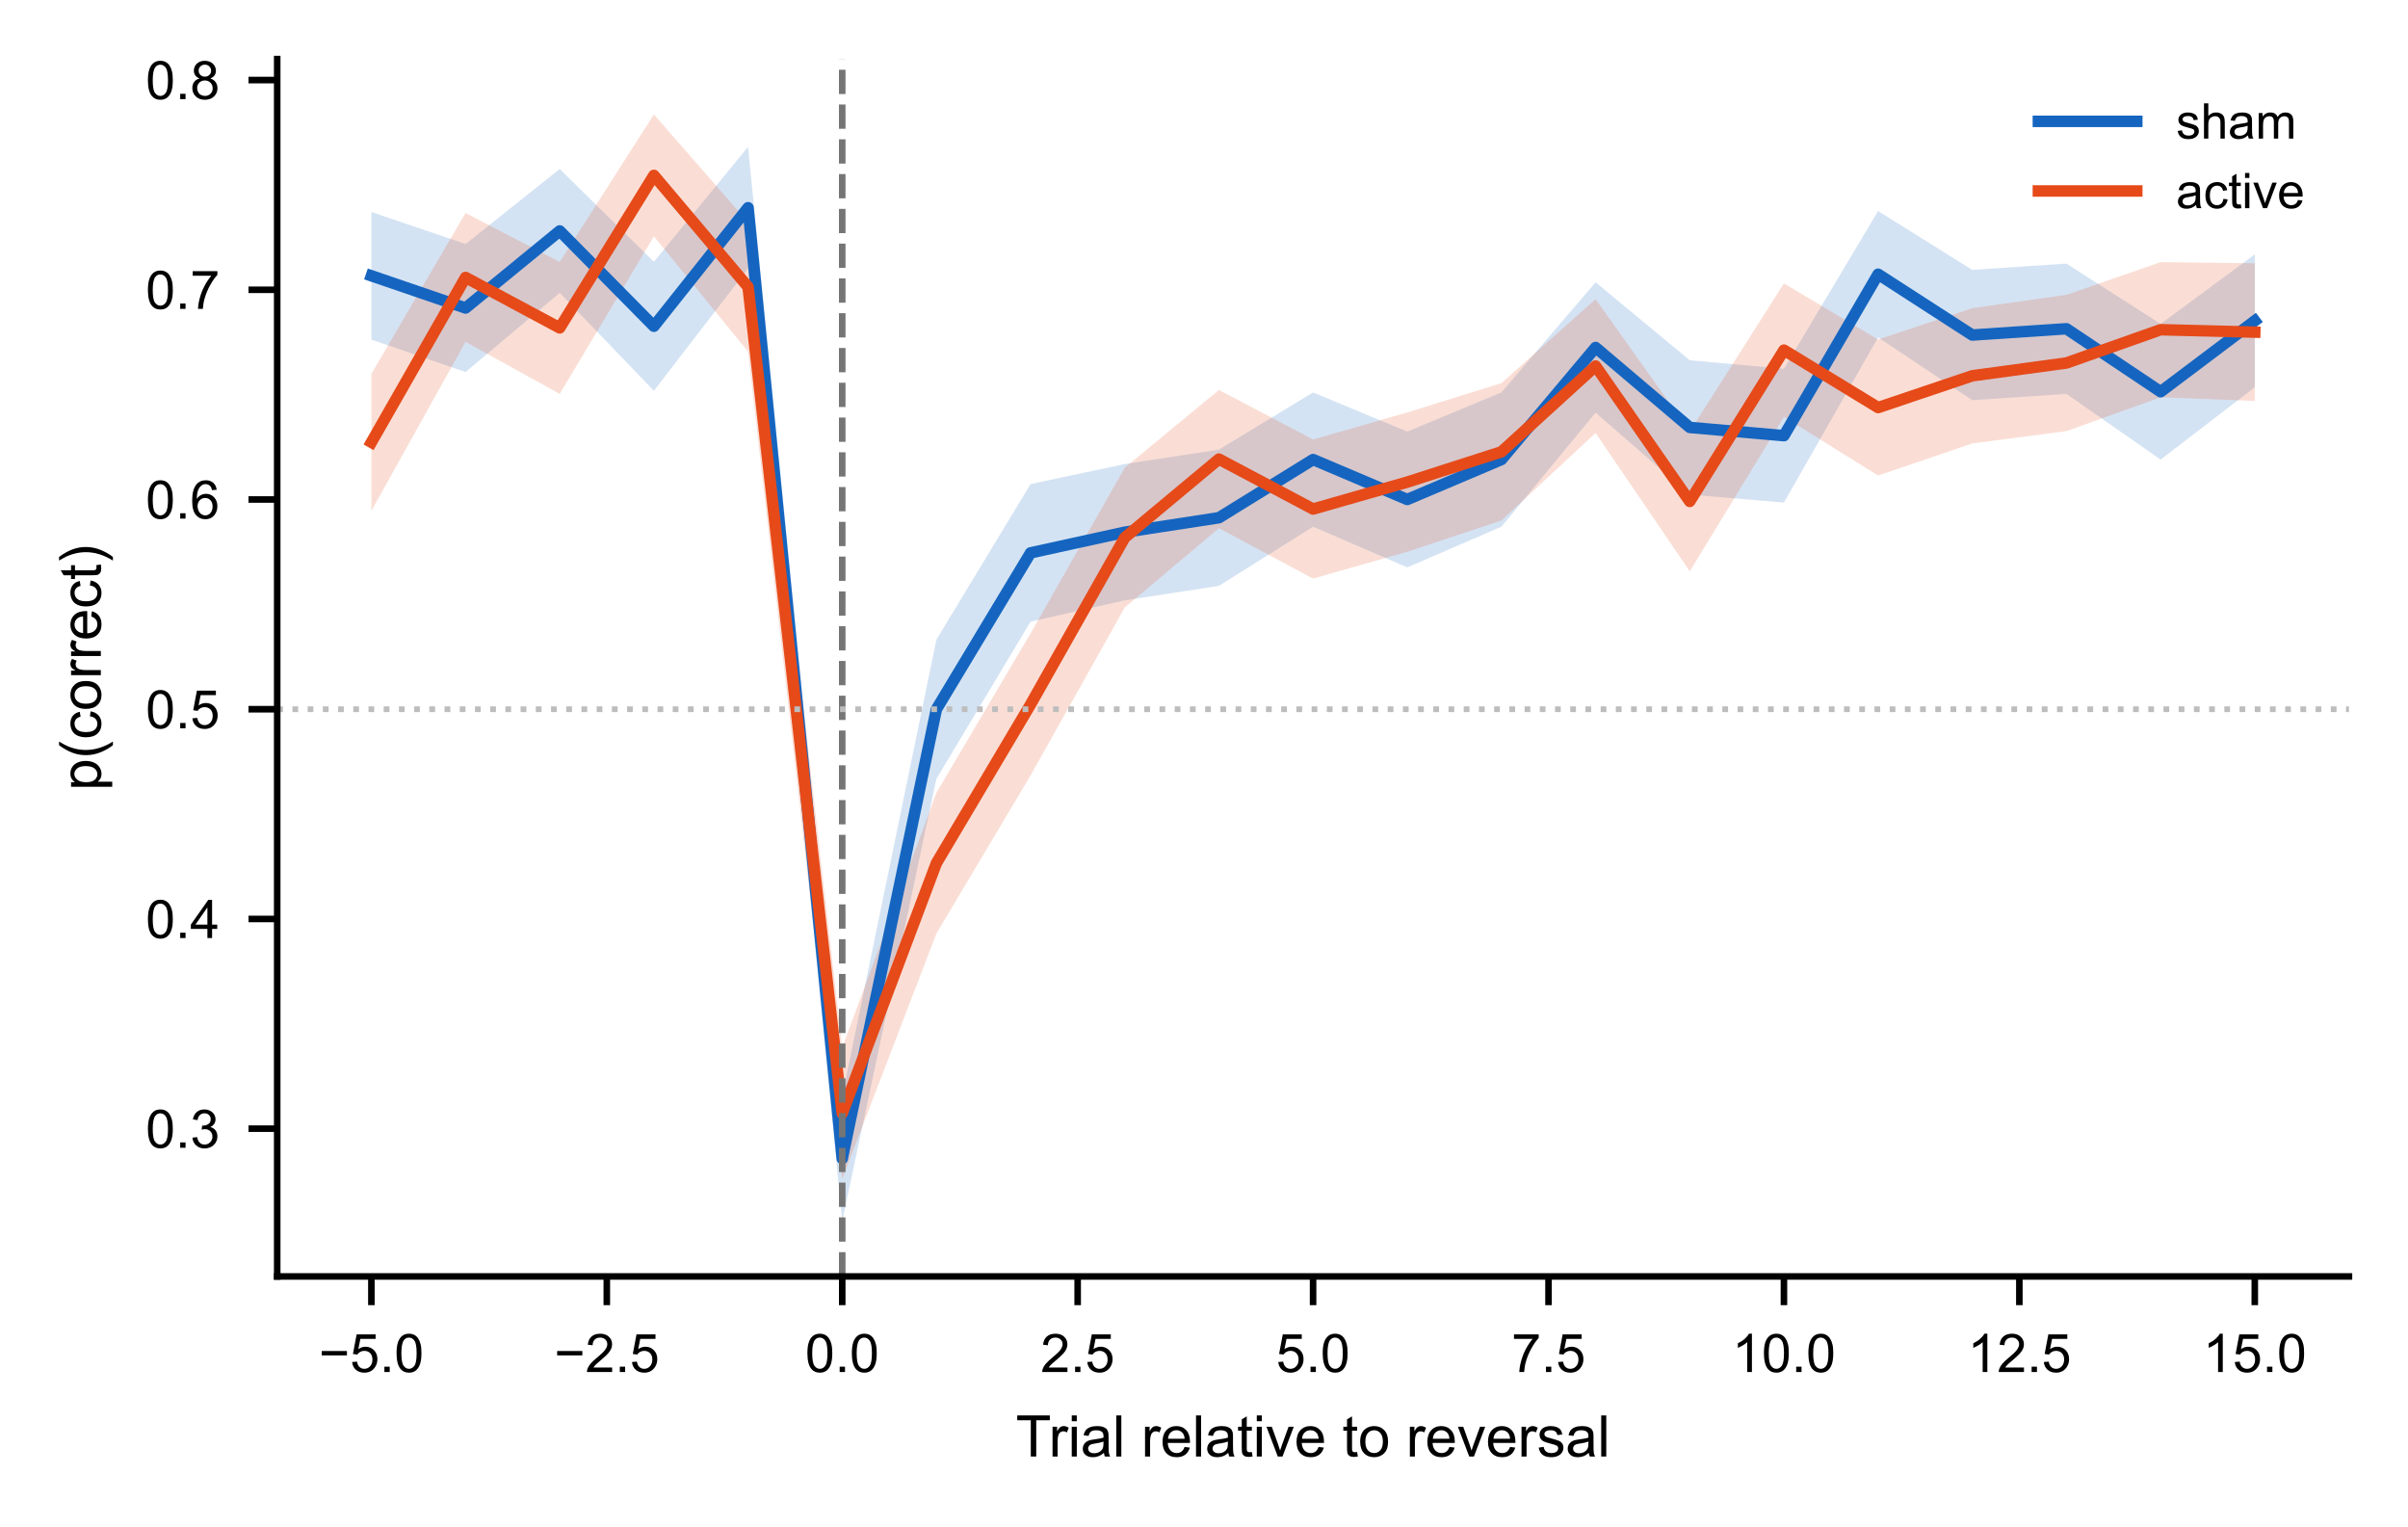
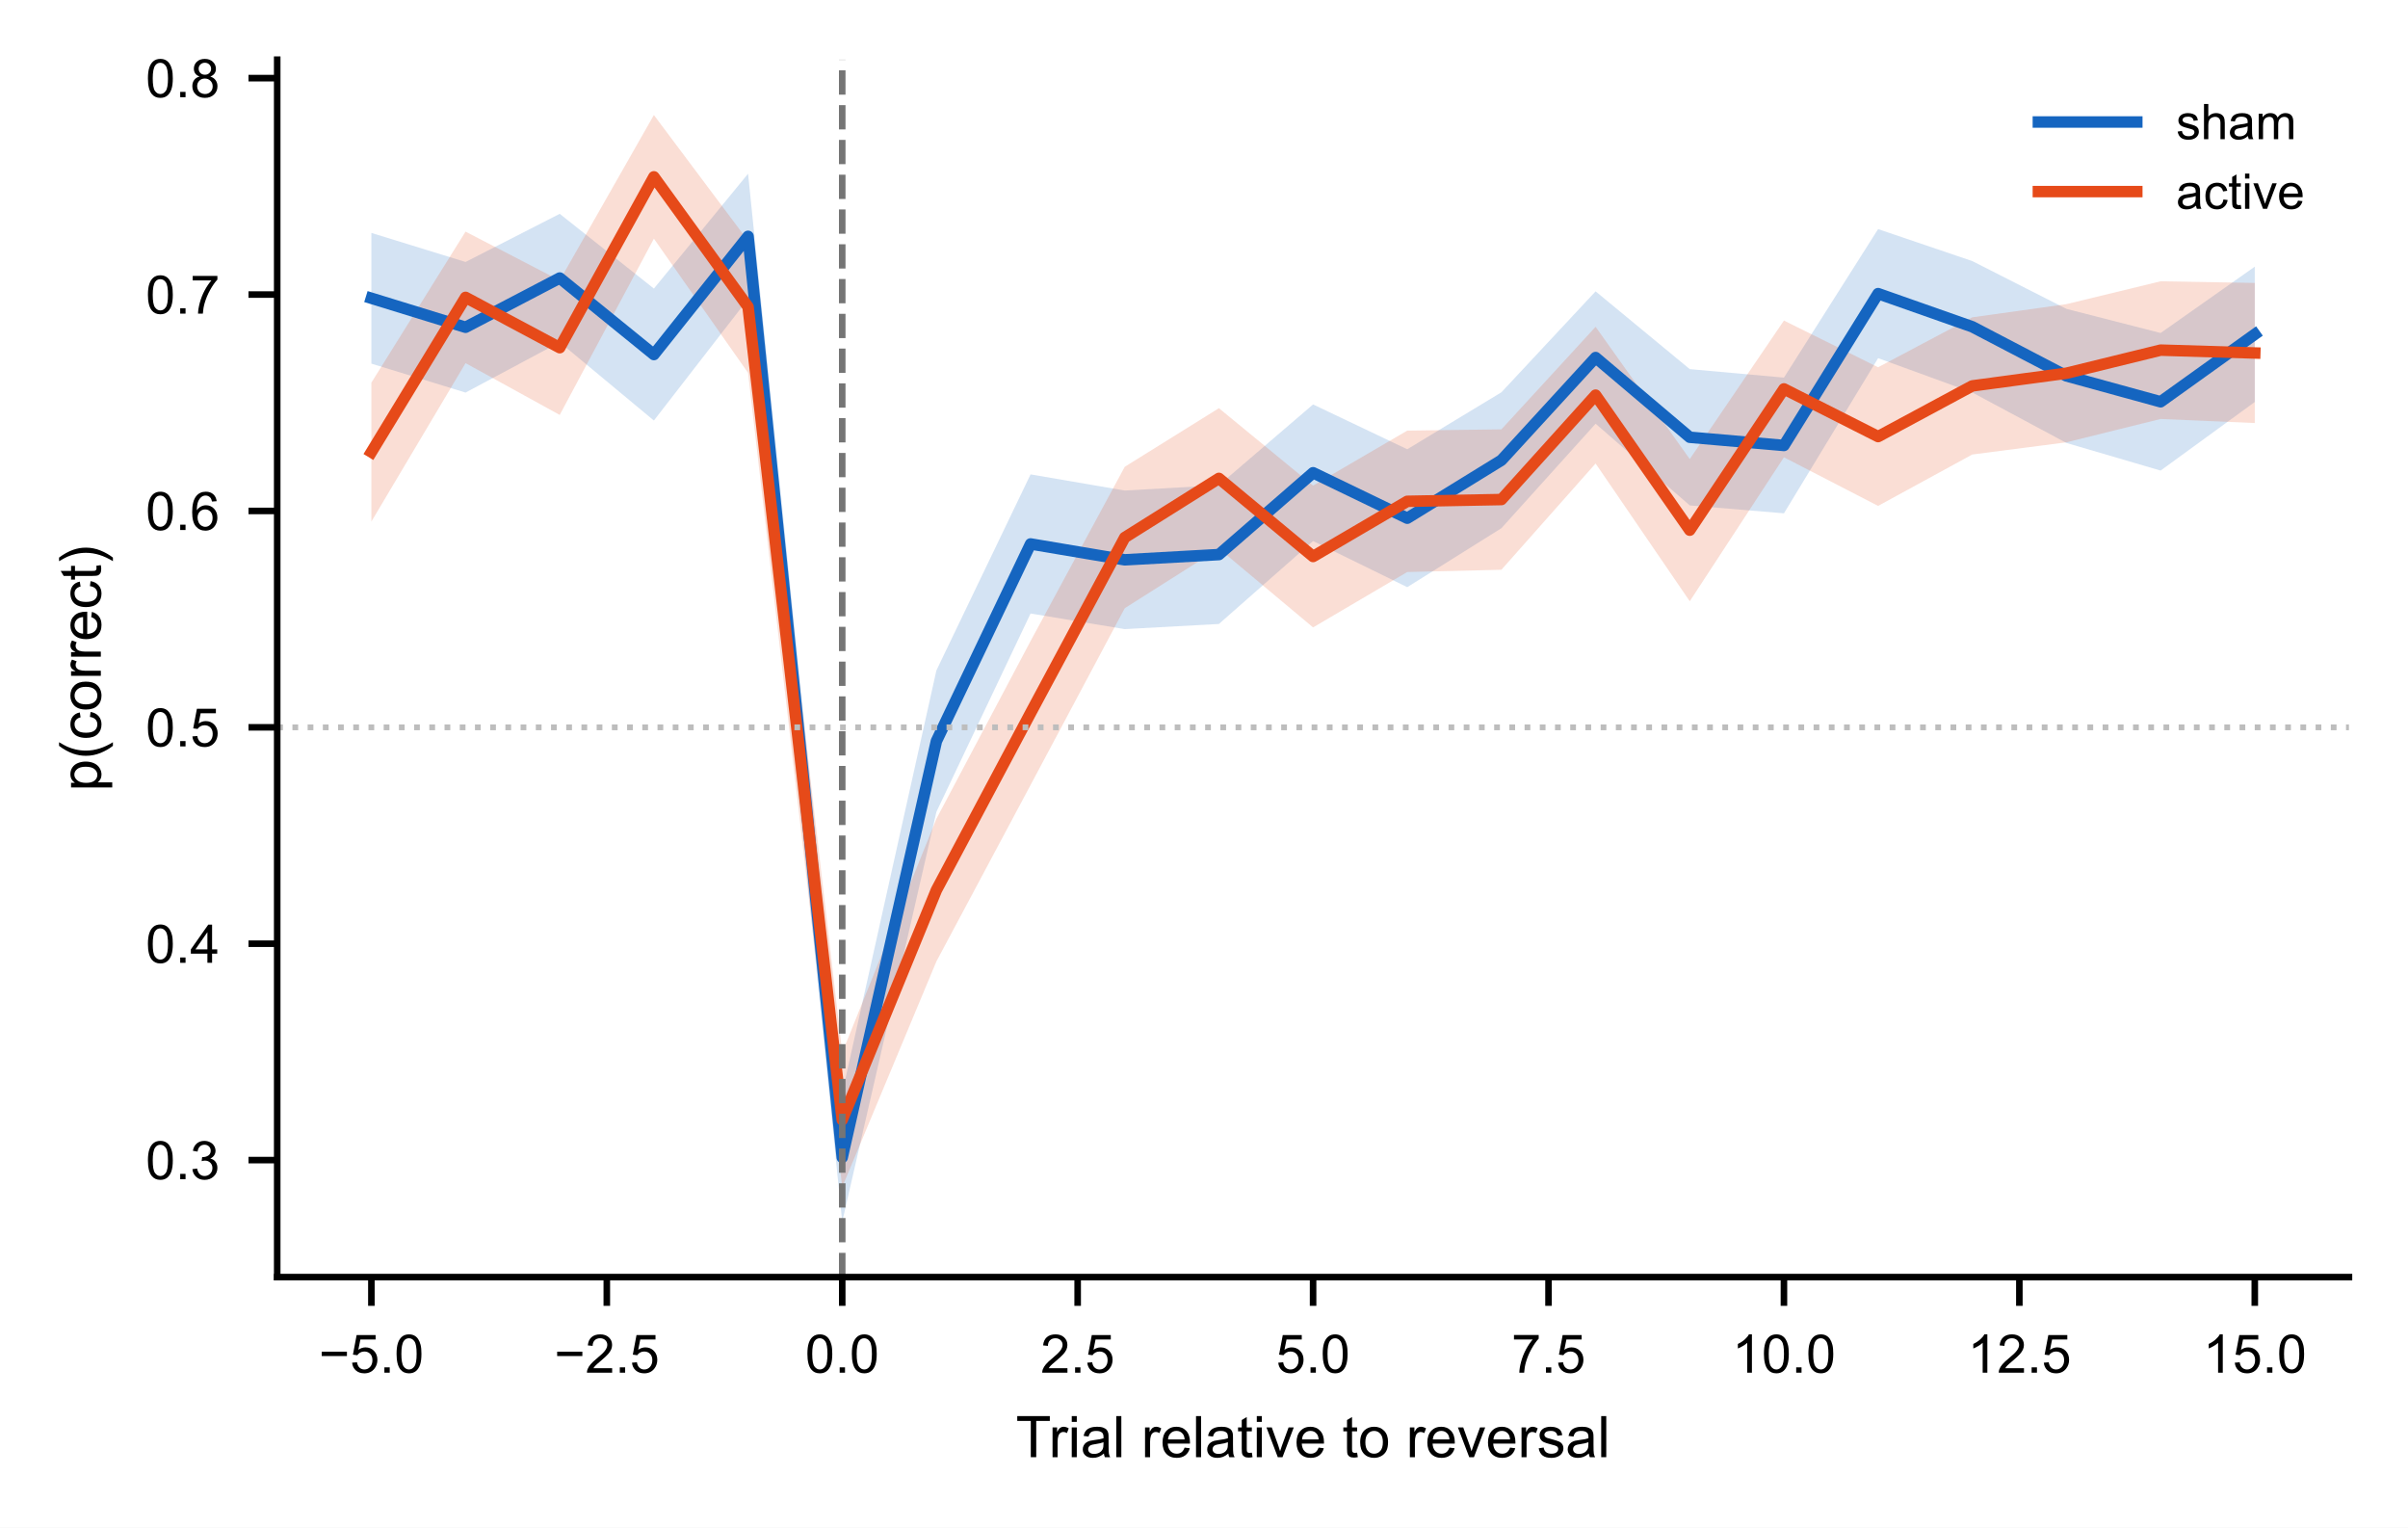
- <svg xmlns="http://www.w3.org/2000/svg" xmlns:xlink="http://www.w3.org/1999/xlink" width="293.642pt" height="186.168pt" viewBox="0 0 293.642 186.168" version="1.1">
+ <svg xmlns="http://www.w3.org/2000/svg" xmlns:xlink="http://www.w3.org/1999/xlink" width="293.642pt" height="186.245pt" viewBox="0 0 293.642 186.245" version="1.1">
  <defs>
    <style type="text/css">*{stroke-linejoin: round; stroke-linecap: butt}</style>
  </defs>
  <g id="figure_1">
    <g id="patch_1">
-       <path d="M 0 186.168  L 293.642 186.168  L 293.642 0  L 0 0  z " style="fill: #ffffff" />
+       <path d="M 0 186.245  L 293.642 186.245  L 293.642 0  L 0 0  z " style="fill: #ffffff" />
    </g>
    <g id="axes_1">
      <g id="patch_2">
-         <path d="M 33.804 155.622  L 286.442 155.622  L 286.442 7.2  L 33.804 7.2  z " style="fill: #ffffff" />
+         <path d="M 33.804 155.698  L 286.442 155.698  L 286.442 7.276  L 33.804 7.276  z " style="fill: #ffffff" />
      </g>
      <g id="PolyCollection_1">
        <defs>
-           <path id="md577333400" d="M 45.288 -160.322  L 45.288 -144.765  L 56.771 -140.81  L 68.255 -150.465  L 79.738 -138.528  L 91.222 -153.425  L 102.705 -37.293  L 114.189 -91.215  L 125.672 -110.375  L 137.156 -112.976  L 148.639 -114.74  L 160.123 -121.953  L 171.606 -116.992  L 183.09 -121.953  L 194.574 -135.858  L 206.057 -125.864  L 217.541 -124.896  L 229.024 -145.033  L 240.508 -137.375  L 251.991 -138.145  L 263.475 -130.135  L 274.958 -138.952  L 274.958 -155.15  L 274.958 -155.15  L 263.475 -146.678  L 251.991 -154.03  L 240.508 -153.264  L 229.024 -160.441  L 217.541 -141.208  L 206.057 -142.247  L 194.574 -151.752  L 183.09 -138.328  L 171.606 -133.547  L 160.123 -138.328  L 148.639 -131.353  L 137.156 -129.594  L 125.672 -127.156  L 114.189 -108.186  L 102.705 -52.526  L 91.222 -168.264  L 79.738 -154.257  L 68.255 -165.568  L 56.771 -156.421  L 45.288 -160.322  z " />
+           <path id="m883a5cbed1" d="M 45.288 -157.849  L 45.288 -141.914  L 56.771 -138.384  L 68.255 -144.52  L 79.738 -134.976  L 91.222 -149.795  L 102.705 -37.293  L 114.189 -87.265  L 125.672 -111.449  L 137.156 -109.546  L 148.639 -110.175  L 160.123 -120.282  L 171.606 -114.66  L 183.09 -121.85  L 194.574 -134.586  L 206.057 -124.628  L 217.541 -123.662  L 229.024 -142.581  L 240.508 -138.396  L 251.991 -132.241  L 263.475 -128.875  L 274.958 -137.237  L 274.958 -153.734  L 274.958 -153.734  L 263.475 -145.648  L 251.991 -148.588  L 240.508 -154.417  L 229.024 -158.314  L 217.541 -140.208  L 206.057 -141.243  L 194.574 -150.725  L 183.09 -138.421  L 171.606 -131.474  L 160.123 -136.938  L 148.639 -127.092  L 137.156 -126.441  L 125.672 -128.41  L 114.189 -104.51  L 102.705 -52.985  L 91.222 -165.066  L 79.738 -151.064  L 68.255 -160.176  L 56.771 -154.307  L 45.288 -157.849  z " />
        </defs>
-         <g clip-path="url(#pee6149e4ed)">
-           <use xlink:href="#md577333400" x="0" y="186.168" style="fill: #1565c0; fill-opacity: 0.18" />
+         <g clip-path="url(#pd3c1042cc6)">
+           <use xlink:href="#m883a5cbed1" x="0" y="186.245" style="fill: #1565c0; fill-opacity: 0.18" />
        </g>
      </g>
      <g id="PolyCollection_2">
        <defs>
-           <path id="md6d36f0830" d="M 45.288 -140.598  L 45.288 -123.889  L 56.771 -144.488  L 68.255 -138.143  L 79.738 -157.35  L 91.222 -143.297  L 102.705 -42.43  L 114.189 -72.349  L 125.672 -91.626  L 137.156 -112.098  L 148.639 -121.768  L 160.123 -115.627  L 171.606 -118.898  L 183.09 -122.706  L 194.574 -133.378  L 206.057 -116.508  L 217.541 -135.348  L 229.024 -128.185  L 240.508 -132.105  L 251.991 -133.606  L 263.475 -137.725  L 274.958 -137.281  L 274.958 -154.068  L 274.958 -154.068  L 263.475 -154.213  L 251.991 -150.222  L 240.508 -148.6  L 229.024 -144.771  L 217.541 -151.619  L 206.057 -133.561  L 194.574 -149.705  L 183.09 -139.456  L 171.606 -135.883  L 160.123 -132.588  L 148.639 -138.624  L 137.156 -129.143  L 125.672 -108.943  L 114.189 -89.519  L 102.705 -58.447  L 91.222 -159.076  L 79.738 -172.222  L 68.255 -154.238  L 56.771 -160.198  L 45.288 -140.598  z " />
+           <path id="m012023e06d" d="M 45.288 -139.595  L 45.288 -122.661  L 56.771 -141.974  L 68.255 -135.658  L 79.738 -157.147  L 91.222 -140.789  L 102.705 -41.516  L 114.189 -69.033  L 125.672 -90.541  L 137.156 -112.095  L 148.639 -119.365  L 160.123 -109.754  L 171.606 -116.507  L 183.09 -116.784  L 194.574 -129.738  L 206.057 -112.943  L 217.541 -130.496  L 229.024 -124.567  L 240.508 -130.834  L 251.991 -132.32  L 263.475 -135.166  L 274.958 -134.669  L 274.958 -151.75  L 274.958 -151.75  L 263.475 -151.952  L 251.991 -149.165  L 240.508 -147.56  L 229.024 -141.471  L 217.541 -147.165  L 206.057 -130.275  L 194.574 -146.403  L 183.09 -133.902  L 171.606 -133.746  L 160.123 -127.045  L 148.639 -136.481  L 137.156 -129.334  L 125.672 -108.089  L 114.189 -86.421  L 102.705 -57.905  L 91.222 -156.888  L 79.738 -172.222  L 68.255 -152.055  L 56.771 -158.007  L 45.288 -139.595  z " />
        </defs>
-         <g clip-path="url(#pee6149e4ed)">
-           <use xlink:href="#md6d36f0830" x="0" y="186.168" style="fill: #e64a19; fill-opacity: 0.18" />
+         <g clip-path="url(#pd3c1042cc6)">
+           <use xlink:href="#m012023e06d" x="0" y="186.245" style="fill: #e64a19; fill-opacity: 0.18" />
        </g>
      </g>
      <g id="matplotlib.axis_1">
        <g id="xtick_1">
          <g id="line2d_1">
            <defs>
-               <path id="m04b49608fe" d="M 0 0  L 0 3.5  " style="stroke: #000000; stroke-width: 0.8" />
-             </defs>
-             <g>
-               <use xlink:href="#m04b49608fe" x="45.288" y="155.622" style="stroke: #000000; stroke-width: 0.8" />
+               <path id="m4aea609e3b" d="M 0 0  L 0 3.5  " style="stroke: #000000; stroke-width: 0.8" />
+             </defs>
+             <g>
+               <use xlink:href="#m4aea609e3b" x="45.288" y="155.698" style="stroke: #000000; stroke-width: 0.8" />
            </g>
          </g>
          <g id="text_1">
-             <g transform="translate(38.8719 167.2746) scale(0.065 -0.065)">
+             <g transform="translate(38.8719 167.351) scale(0.065 -0.065)">
              <defs>
                <path id="ArialMT-2212" d="M 3381 1997  L 356 1997  L 356 2522  L 3381 2522  L 3381 1997  z " transform="scale(0.015625)" />
                <path id="ArialMT-35" d="M 266 1200  L 856 1250  Q 922 819 1161 601  Q 1400 384 1738 384  Q 2144 384 2425 690  Q 2706 997 2706 1503  Q 2706 1984 2436 2262  Q 2166 2541 1728 2541  Q 1456 2541 1237 2417  Q 1019 2294 894 2097  L 366 2166  L 809 4519  L 3088 4519  L 3088 3981  L 1259 3981  L 1013 2750  Q 1425 3038 1878 3038  Q 2478 3038 2890 2622  Q 3303 2206 3303 1553  Q 3303 931 2941 478  Q 2500 -78 1738 -78  Q 1113 -78 717 272  Q 322 622 266 1200  z " transform="scale(0.015625)" />
                <path id="ArialMT-2e" d="M 581 0  L 581 641  L 1222 641  L 1222 0  L 581 0  z " transform="scale(0.015625)" />
                <path id="ArialMT-30" d="M 266 2259  Q 266 3072 433 3567  Q 600 4063 929 4331  Q 1259 4600 1759 4600  Q 2128 4600 2406 4451  Q 2684 4303 2865 4023  Q 3047 3744 3150 3342  Q 3253 2941 3253 2259  Q 3253 1453 3087 958  Q 2922 463 2592 192  Q 2263 -78 1759 -78  Q 1097 -78 719 397  Q 266 969 266 2259  z M 844 2259  Q 844 1131 1108 757  Q 1372 384 1759 384  Q 2147 384 2411 759  Q 2675 1134 2675 2259  Q 2675 3391 2411 3762  Q 2147 4134 1753 4134  Q 1366 4134 1134 3806  Q 844 3388 844 2259  z " transform="scale(0.015625)" />
              </defs>
              <use xlink:href="#ArialMT-2212" />
              <use xlink:href="#ArialMT-35" x="58.398" />
              <use xlink:href="#ArialMT-2e" x="114.014" />
              <use xlink:href="#ArialMT-30" x="141.797" />
            </g>
          </g>
        </g>
        <g id="xtick_2">
          <g id="line2d_2">
            <g>
-               <use xlink:href="#m04b49608fe" x="73.996" y="155.622" style="stroke: #000000; stroke-width: 0.8" />
+               <use xlink:href="#m4aea609e3b" x="73.996" y="155.698" style="stroke: #000000; stroke-width: 0.8" />
            </g>
          </g>
          <g id="text_2">
-             <g transform="translate(67.58074 167.2746) scale(0.065 -0.065)">
+             <g transform="translate(67.58074 167.351) scale(0.065 -0.065)">
              <defs>
                <path id="ArialMT-32" d="M 3222 541  L 3222 0  L 194 0  Q 188 203 259 391  Q 375 700 629 1000  Q 884 1300 1366 1694  Q 2113 2306 2375 2664  Q 2638 3022 2638 3341  Q 2638 3675 2398 3904  Q 2159 4134 1775 4134  Q 1369 4134 1125 3890  Q 881 3647 878 3216  L 300 3275  Q 359 3922 746 4261  Q 1134 4600 1788 4600  Q 2447 4600 2831 4234  Q 3216 3869 3216 3328  Q 3216 3053 3103 2787  Q 2991 2522 2730 2228  Q 2469 1934 1863 1422  Q 1356 997 1212 845  Q 1069 694 975 541  L 3222 541  z " transform="scale(0.015625)" />
              </defs>
              <use xlink:href="#ArialMT-2212" />
              <use xlink:href="#ArialMT-32" x="58.398" />
              <use xlink:href="#ArialMT-2e" x="114.014" />
              <use xlink:href="#ArialMT-35" x="141.797" />
            </g>
          </g>
        </g>
        <g id="xtick_3">
          <g id="line2d_3">
            <g>
-               <use xlink:href="#m04b49608fe" x="102.705" y="155.622" style="stroke: #000000; stroke-width: 0.8" />
+               <use xlink:href="#m4aea609e3b" x="102.705" y="155.698" style="stroke: #000000; stroke-width: 0.8" />
            </g>
          </g>
          <g id="text_3">
-             <g transform="translate(98.18778 167.2746) scale(0.065 -0.065)">
+             <g transform="translate(98.18778 167.351) scale(0.065 -0.065)">
              <use xlink:href="#ArialMT-30" />
              <use xlink:href="#ArialMT-2e" x="55.615" />
              <use xlink:href="#ArialMT-30" x="83.398" />
            </g>
          </g>
        </g>
        <g id="xtick_4">
          <g id="line2d_4">
            <g>
-               <use xlink:href="#m04b49608fe" x="131.414" y="155.622" style="stroke: #000000; stroke-width: 0.8" />
+               <use xlink:href="#m4aea609e3b" x="131.414" y="155.698" style="stroke: #000000; stroke-width: 0.8" />
            </g>
          </g>
          <g id="text_4">
-             <g transform="translate(126.8966 167.2746) scale(0.065 -0.065)">
+             <g transform="translate(126.8966 167.351) scale(0.065 -0.065)">
              <use xlink:href="#ArialMT-32" />
              <use xlink:href="#ArialMT-2e" x="55.615" />
              <use xlink:href="#ArialMT-35" x="83.398" />
            </g>
          </g>
        </g>
        <g id="xtick_5">
          <g id="line2d_5">
            <g>
-               <use xlink:href="#m04b49608fe" x="160.123" y="155.622" style="stroke: #000000; stroke-width: 0.8" />
+               <use xlink:href="#m4aea609e3b" x="160.123" y="155.698" style="stroke: #000000; stroke-width: 0.8" />
            </g>
          </g>
          <g id="text_5">
-             <g transform="translate(155.6055 167.2746) scale(0.065 -0.065)">
+             <g transform="translate(155.6055 167.351) scale(0.065 -0.065)">
              <use xlink:href="#ArialMT-35" />
              <use xlink:href="#ArialMT-2e" x="55.615" />
              <use xlink:href="#ArialMT-30" x="83.398" />
            </g>
          </g>
        </g>
        <g id="xtick_6">
          <g id="line2d_6">
            <g>
-               <use xlink:href="#m04b49608fe" x="188.832" y="155.622" style="stroke: #000000; stroke-width: 0.8" />
+               <use xlink:href="#m4aea609e3b" x="188.832" y="155.698" style="stroke: #000000; stroke-width: 0.8" />
            </g>
          </g>
          <g id="text_6">
-             <g transform="translate(184.3143 167.2746) scale(0.065 -0.065)">
+             <g transform="translate(184.3143 167.351) scale(0.065 -0.065)">
              <defs>
                <path id="ArialMT-37" d="M 303 3981  L 303 4522  L 3269 4522  L 3269 4084  Q 2831 3619 2401 2847  Q 1972 2075 1738 1259  Q 1569 684 1522 0  L 944 0  Q 953 541 1156 1306  Q 1359 2072 1739 2783  Q 2119 3494 2547 3981  L 303 3981  z " transform="scale(0.015625)" />
              </defs>
              <use xlink:href="#ArialMT-37" />
              <use xlink:href="#ArialMT-2e" x="55.615" />
              <use xlink:href="#ArialMT-35" x="83.398" />
            </g>
          </g>
        </g>
        <g id="xtick_7">
          <g id="line2d_7">
            <g>
-               <use xlink:href="#m04b49608fe" x="217.541" y="155.622" style="stroke: #000000; stroke-width: 0.8" />
+               <use xlink:href="#m4aea609e3b" x="217.541" y="155.698" style="stroke: #000000; stroke-width: 0.8" />
            </g>
          </g>
          <g id="text_7">
-             <g transform="translate(211.2158 167.2746) scale(0.065 -0.065)">
+             <g transform="translate(211.2158 167.351) scale(0.065 -0.065)">
              <defs>
                <path id="ArialMT-31" d="M 2384 0  L 1822 0  L 1822 3584  Q 1619 3391 1289 3197  Q 959 3003 697 2906  L 697 3450  Q 1169 3672 1522 3987  Q 1875 4303 2022 4600  L 2384 4600  L 2384 0  z " transform="scale(0.015625)" />
              </defs>
              <use xlink:href="#ArialMT-31" />
              <use xlink:href="#ArialMT-30" x="55.615" />
              <use xlink:href="#ArialMT-2e" x="111.23" />
              <use xlink:href="#ArialMT-30" x="139.014" />
            </g>
          </g>
        </g>
        <g id="xtick_8">
          <g id="line2d_8">
            <g>
-               <use xlink:href="#m04b49608fe" x="246.249" y="155.622" style="stroke: #000000; stroke-width: 0.8" />
+               <use xlink:href="#m4aea609e3b" x="246.249" y="155.698" style="stroke: #000000; stroke-width: 0.8" />
            </g>
          </g>
          <g id="text_8">
-             <g transform="translate(239.9247 167.2746) scale(0.065 -0.065)">
+             <g transform="translate(239.9247 167.351) scale(0.065 -0.065)">
              <use xlink:href="#ArialMT-31" />
              <use xlink:href="#ArialMT-32" x="55.615" />
              <use xlink:href="#ArialMT-2e" x="111.23" />
              <use xlink:href="#ArialMT-35" x="139.014" />
            </g>
          </g>
        </g>
        <g id="xtick_9">
          <g id="line2d_9">
            <g>
-               <use xlink:href="#m04b49608fe" x="274.958" y="155.622" style="stroke: #000000; stroke-width: 0.8" />
+               <use xlink:href="#m4aea609e3b" x="274.958" y="155.698" style="stroke: #000000; stroke-width: 0.8" />
            </g>
          </g>
          <g id="text_9">
-             <g transform="translate(268.6335 167.2746) scale(0.065 -0.065)">
+             <g transform="translate(268.6335 167.351) scale(0.065 -0.065)">
              <use xlink:href="#ArialMT-31" />
              <use xlink:href="#ArialMT-35" x="55.615" />
              <use xlink:href="#ArialMT-2e" x="111.23" />
              <use xlink:href="#ArialMT-30" x="139.014" />
            </g>
          </g>
        </g>
        <g id="text_10">
-           <g transform="translate(123.8843 177.577) scale(0.07 -0.07)">
+           <g transform="translate(123.8843 177.6534) scale(0.07 -0.07)">
            <defs>
              <path id="ArialMT-54" d="M 1659 0  L 1659 4041  L 150 4041  L 150 4581  L 3781 4581  L 3781 4041  L 2266 4041  L 2266 0  L 1659 0  z " transform="scale(0.015625)" />
              <path id="ArialMT-72" d="M 416 0  L 416 3319  L 922 3319  L 922 2816  Q 1116 3169 1280 3281  Q 1444 3394 1641 3394  Q 1925 3394 2219 3213  L 2025 2691  Q 1819 2813 1613 2813  Q 1428 2813 1281 2702  Q 1134 2591 1072 2394  Q 978 2094 978 1738  L 978 0  L 416 0  z " transform="scale(0.015625)" />
              <path id="ArialMT-69" d="M 425 3934  L 425 4581  L 988 4581  L 988 3934  L 425 3934  z M 425 0  L 425 3319  L 988 3319  L 988 0  L 425 0  z " transform="scale(0.015625)" />
              <path id="ArialMT-61" d="M 2588 409  Q 2275 144 1986 34  Q 1697 -75 1366 -75  Q 819 -75 525 192  Q 231 459 231 875  Q 231 1119 342 1320  Q 453 1522 633 1644  Q 813 1766 1038 1828  Q 1203 1872 1538 1913  Q 2219 1994 2541 2106  Q 2544 2222 2544 2253  Q 2544 2597 2384 2738  Q 2169 2928 1744 2928  Q 1347 2928 1158 2789  Q 969 2650 878 2297  L 328 2372  Q 403 2725 575 2942  Q 747 3159 1072 3276  Q 1397 3394 1825 3394  Q 2250 3394 2515 3294  Q 2781 3194 2906 3042  Q 3031 2891 3081 2659  Q 3109 2516 3109 2141  L 3109 1391  Q 3109 606 3145 398  Q 3181 191 3288 0  L 2700 0  Q 2613 175 2588 409  z M 2541 1666  Q 2234 1541 1622 1453  Q 1275 1403 1131 1340  Q 988 1278 909 1158  Q 831 1038 831 891  Q 831 666 1001 516  Q 1172 366 1500 366  Q 1825 366 2078 508  Q 2331 650 2450 897  Q 2541 1088 2541 1459  L 2541 1666  z " transform="scale(0.015625)" />
              <path id="ArialMT-6c" d="M 409 0  L 409 4581  L 972 4581  L 972 0  L 409 0  z " transform="scale(0.015625)" />
              <path id="ArialMT-20" transform="scale(0.015625)" />
              <path id="ArialMT-65" d="M 2694 1069  L 3275 997  Q 3138 488 2766 206  Q 2394 -75 1816 -75  Q 1088 -75 661 373  Q 234 822 234 1631  Q 234 2469 665 2931  Q 1097 3394 1784 3394  Q 2450 3394 2872 2941  Q 3294 2488 3294 1666  Q 3294 1616 3291 1516  L 816 1516  Q 847 969 1125 678  Q 1403 388 1819 388  Q 2128 388 2347 550  Q 2566 713 2694 1069  z M 847 1978  L 2700 1978  Q 2663 2397 2488 2606  Q 2219 2931 1791 2931  Q 1403 2931 1139 2672  Q 875 2413 847 1978  z " transform="scale(0.015625)" />
              <path id="ArialMT-74" d="M 1650 503  L 1731 6  Q 1494 -44 1306 -44  Q 1000 -44 831 53  Q 663 150 594 308  Q 525 466 525 972  L 525 2881  L 113 2881  L 113 3319  L 525 3319  L 525 4141  L 1084 4478  L 1084 3319  L 1650 3319  L 1650 2881  L 1084 2881  L 1084 941  Q 1084 700 1114 631  Q 1144 563 1211 522  Q 1278 481 1403 481  Q 1497 481 1650 503  z " transform="scale(0.015625)" />
              <path id="ArialMT-76" d="M 1344 0  L 81 3319  L 675 3319  L 1388 1331  Q 1503 1009 1600 663  Q 1675 925 1809 1294  L 2547 3319  L 3125 3319  L 1869 0  L 1344 0  z " transform="scale(0.015625)" />
              <path id="ArialMT-6f" d="M 213 1659  Q 213 2581 725 3025  Q 1153 3394 1769 3394  Q 2453 3394 2887 2945  Q 3322 2497 3322 1706  Q 3322 1066 3130 698  Q 2938 331 2570 128  Q 2203 -75 1769 -75  Q 1072 -75 642 372  Q 213 819 213 1659  z M 791 1659  Q 791 1022 1069 705  Q 1347 388 1769 388  Q 2188 388 2466 706  Q 2744 1025 2744 1678  Q 2744 2294 2464 2611  Q 2184 2928 1769 2928  Q 1347 2928 1069 2612  Q 791 2297 791 1659  z " transform="scale(0.015625)" />
              <path id="ArialMT-73" d="M 197 991  L 753 1078  Q 800 744 1014 566  Q 1228 388 1613 388  Q 2000 388 2187 545  Q 2375 703 2375 916  Q 2375 1106 2209 1216  Q 2094 1291 1634 1406  Q 1016 1563 777 1677  Q 538 1791 414 1992  Q 291 2194 291 2438  Q 291 2659 392 2848  Q 494 3038 669 3163  Q 800 3259 1026 3326  Q 1253 3394 1513 3394  Q 1903 3394 2198 3281  Q 2494 3169 2634 2976  Q 2775 2784 2828 2463  L 2278 2388  Q 2241 2644 2061 2787  Q 1881 2931 1553 2931  Q 1166 2931 1000 2803  Q 834 2675 834 2503  Q 834 2394 903 2306  Q 972 2216 1119 2156  Q 1203 2125 1616 2013  Q 2213 1853 2448 1751  Q 2684 1650 2818 1456  Q 2953 1263 2953 975  Q 2953 694 2789 445  Q 2625 197 2315 61  Q 2006 -75 1616 -75  Q 969 -75 630 194  Q 291 463 197 991  z " transform="scale(0.015625)" />
            </defs>
            <use xlink:href="#ArialMT-54" />
            <use xlink:href="#ArialMT-72" x="57.334" />
            <use xlink:href="#ArialMT-69" x="90.635" />
            <use xlink:href="#ArialMT-61" x="112.852" />
            <use xlink:href="#ArialMT-6c" x="168.467" />
            <use xlink:href="#ArialMT-20" x="190.684" />
            <use xlink:href="#ArialMT-72" x="218.467" />
            <use xlink:href="#ArialMT-65" x="251.768" />
            <use xlink:href="#ArialMT-6c" x="307.383" />
            <use xlink:href="#ArialMT-61" x="329.6" />
            <use xlink:href="#ArialMT-74" x="385.215" />
            <use xlink:href="#ArialMT-69" x="412.998" />
            <use xlink:href="#ArialMT-76" x="435.215" />
            <use xlink:href="#ArialMT-65" x="485.215" />
            <use xlink:href="#ArialMT-20" x="540.83" />
            <use xlink:href="#ArialMT-74" x="568.613" />
            <use xlink:href="#ArialMT-6f" x="596.396" />
            <use xlink:href="#ArialMT-20" x="652.012" />
            <use xlink:href="#ArialMT-72" x="679.795" />
            <use xlink:href="#ArialMT-65" x="713.096" />
            <use xlink:href="#ArialMT-76" x="768.711" />
            <use xlink:href="#ArialMT-65" x="818.711" />
            <use xlink:href="#ArialMT-72" x="874.326" />
            <use xlink:href="#ArialMT-73" x="907.627" />
            <use xlink:href="#ArialMT-61" x="957.627" />
            <use xlink:href="#ArialMT-6c" x="1013.242" />
          </g>
        </g>
      </g>
      <g id="matplotlib.axis_2">
        <g id="ytick_1">
          <g id="line2d_10">
            <defs>
-               <path id="m9c8cb9891f" d="M 0 0  L -3.5 0  " style="stroke: #000000; stroke-width: 0.8" />
-             </defs>
-             <g>
-               <use xlink:href="#m9c8cb9891f" x="33.804" y="137.606" style="stroke: #000000; stroke-width: 0.8" />
+               <path id="mf2a834b7b7" d="M 0 0  L -3.5 0  " style="stroke: #000000; stroke-width: 0.8" />
+             </defs>
+             <g>
+               <use xlink:href="#mf2a834b7b7" x="33.804" y="141.437" style="stroke: #000000; stroke-width: 0.8" />
            </g>
          </g>
          <g id="text_11">
-             <g transform="translate(17.76906 139.9326) scale(0.065 -0.065)">
+             <g transform="translate(17.76906 143.7634) scale(0.065 -0.065)">
              <defs>
                <path id="ArialMT-33" d="M 269 1209  L 831 1284  Q 928 806 1161 595  Q 1394 384 1728 384  Q 2125 384 2398 659  Q 2672 934 2672 1341  Q 2672 1728 2419 1979  Q 2166 2231 1775 2231  Q 1616 2231 1378 2169  L 1441 2663  Q 1497 2656 1531 2656  Q 1891 2656 2178 2843  Q 2466 3031 2466 3422  Q 2466 3731 2256 3934  Q 2047 4138 1716 4138  Q 1388 4138 1169 3931  Q 950 3725 888 3313  L 325 3413  Q 428 3978 793 4289  Q 1159 4600 1703 4600  Q 2078 4600 2393 4439  Q 2709 4278 2876 4000  Q 3044 3722 3044 3409  Q 3044 3113 2884 2869  Q 2725 2625 2413 2481  Q 2819 2388 3044 2092  Q 3269 1797 3269 1353  Q 3269 753 2831 336  Q 2394 -81 1725 -81  Q 1122 -81 723 278  Q 325 638 269 1209  z " transform="scale(0.015625)" />
              </defs>
              <use xlink:href="#ArialMT-30" />
              <use xlink:href="#ArialMT-2e" x="55.615" />
              <use xlink:href="#ArialMT-33" x="83.398" />
            </g>
          </g>
        </g>
        <g id="ytick_2">
          <g id="line2d_11">
            <g>
-               <use xlink:href="#m9c8cb9891f" x="33.804" y="112.037" style="stroke: #000000; stroke-width: 0.8" />
+               <use xlink:href="#mf2a834b7b7" x="33.804" y="115.055" style="stroke: #000000; stroke-width: 0.8" />
            </g>
          </g>
          <g id="text_12">
-             <g transform="translate(17.76906 114.3633) scale(0.065 -0.065)">
+             <g transform="translate(17.76906 117.3813) scale(0.065 -0.065)">
              <defs>
                <path id="ArialMT-34" d="M 2069 0  L 2069 1097  L 81 1097  L 81 1613  L 2172 4581  L 2631 4581  L 2631 1613  L 3250 1613  L 3250 1097  L 2631 1097  L 2631 0  L 2069 0  z M 2069 1613  L 2069 3678  L 634 1613  L 2069 1613  z " transform="scale(0.015625)" />
              </defs>
              <use xlink:href="#ArialMT-30" />
              <use xlink:href="#ArialMT-2e" x="55.615" />
              <use xlink:href="#ArialMT-34" x="83.398" />
            </g>
          </g>
        </g>
        <g id="ytick_3">
          <g id="line2d_12">
            <g>
-               <use xlink:href="#m9c8cb9891f" x="33.804" y="86.468" style="stroke: #000000; stroke-width: 0.8" />
+               <use xlink:href="#mf2a834b7b7" x="33.804" y="88.673" style="stroke: #000000; stroke-width: 0.8" />
            </g>
          </g>
          <g id="text_13">
-             <g transform="translate(17.76906 88.79399) scale(0.065 -0.065)">
+             <g transform="translate(17.76906 90.9991) scale(0.065 -0.065)">
              <use xlink:href="#ArialMT-30" />
              <use xlink:href="#ArialMT-2e" x="55.615" />
              <use xlink:href="#ArialMT-35" x="83.398" />
            </g>
          </g>
        </g>
        <g id="ytick_4">
          <g id="line2d_13">
            <g>
-               <use xlink:href="#m9c8cb9891f" x="33.804" y="60.898" style="stroke: #000000; stroke-width: 0.8" />
+               <use xlink:href="#mf2a834b7b7" x="33.804" y="62.291" style="stroke: #000000; stroke-width: 0.8" />
            </g>
          </g>
          <g id="text_14">
-             <g transform="translate(17.76906 63.22469) scale(0.065 -0.065)">
+             <g transform="translate(17.76906 64.61692) scale(0.065 -0.065)">
              <defs>
                <path id="ArialMT-36" d="M 3184 3459  L 2625 3416  Q 2550 3747 2413 3897  Q 2184 4138 1850 4138  Q 1581 4138 1378 3988  Q 1113 3794 959 3422  Q 806 3050 800 2363  Q 1003 2672 1297 2822  Q 1591 2972 1913 2972  Q 2475 2972 2870 2558  Q 3266 2144 3266 1488  Q 3266 1056 3080 686  Q 2894 316 2569 119  Q 2244 -78 1831 -78  Q 1128 -78 684 439  Q 241 956 241 2144  Q 241 3472 731 4075  Q 1159 4600 1884 4600  Q 2425 4600 2770 4297  Q 3116 3994 3184 3459  z M 888 1484  Q 888 1194 1011 928  Q 1134 663 1356 523  Q 1578 384 1822 384  Q 2178 384 2434 671  Q 2691 959 2691 1453  Q 2691 1928 2437 2201  Q 2184 2475 1800 2475  Q 1419 2475 1153 2201  Q 888 1928 888 1484  z " transform="scale(0.015625)" />
              </defs>
              <use xlink:href="#ArialMT-30" />
              <use xlink:href="#ArialMT-2e" x="55.615" />
              <use xlink:href="#ArialMT-36" x="83.398" />
            </g>
          </g>
        </g>
        <g id="ytick_5">
          <g id="line2d_14">
            <g>
-               <use xlink:href="#m9c8cb9891f" x="33.804" y="35.329" style="stroke: #000000; stroke-width: 0.8" />
+               <use xlink:href="#mf2a834b7b7" x="33.804" y="35.908" style="stroke: #000000; stroke-width: 0.8" />
            </g>
          </g>
          <g id="text_15">
-             <g transform="translate(17.76906 37.65539) scale(0.065 -0.065)">
+             <g transform="translate(17.76906 38.23475) scale(0.065 -0.065)">
              <use xlink:href="#ArialMT-30" />
              <use xlink:href="#ArialMT-2e" x="55.615" />
              <use xlink:href="#ArialMT-37" x="83.398" />
            </g>
          </g>
        </g>
        <g id="ytick_6">
          <g id="line2d_15">
            <g>
-               <use xlink:href="#m9c8cb9891f" x="33.804" y="9.76" style="stroke: #000000; stroke-width: 0.8" />
+               <use xlink:href="#mf2a834b7b7" x="33.804" y="9.526" style="stroke: #000000; stroke-width: 0.8" />
            </g>
          </g>
          <g id="text_16">
-             <g transform="translate(17.76906 12.08609) scale(0.065 -0.065)">
+             <g transform="translate(17.76906 11.85258) scale(0.065 -0.065)">
              <defs>
                <path id="ArialMT-38" d="M 1131 2484  Q 781 2613 612 2850  Q 444 3088 444 3419  Q 444 3919 803 4259  Q 1163 4600 1759 4600  Q 2359 4600 2725 4251  Q 3091 3903 3091 3403  Q 3091 3084 2923 2848  Q 2756 2613 2416 2484  Q 2838 2347 3058 2040  Q 3278 1734 3278 1309  Q 3278 722 2862 322  Q 2447 -78 1769 -78  Q 1091 -78 675 323  Q 259 725 259 1325  Q 259 1772 486 2073  Q 713 2375 1131 2484  z M 1019 3438  Q 1019 3113 1228 2906  Q 1438 2700 1772 2700  Q 2097 2700 2305 2904  Q 2513 3109 2513 3406  Q 2513 3716 2298 3927  Q 2084 4138 1766 4138  Q 1444 4138 1231 3931  Q 1019 3725 1019 3438  z M 838 1322  Q 838 1081 952 856  Q 1066 631 1291 507  Q 1516 384 1775 384  Q 2178 384 2440 643  Q 2703 903 2703 1303  Q 2703 1709 2433 1975  Q 2163 2241 1756 2241  Q 1359 2241 1098 1978  Q 838 1716 838 1322  z " transform="scale(0.015625)" />
              </defs>
              <use xlink:href="#ArialMT-30" />
              <use xlink:href="#ArialMT-2e" x="55.615" />
              <use xlink:href="#ArialMT-38" x="83.398" />
            </g>
          </g>
        </g>
        <g id="text_17">
-           <g transform="translate(12.29578 96.38391) rotate(-90) scale(0.07 -0.07)">
+           <g transform="translate(12.29578 96.46033) rotate(-90) scale(0.07 -0.07)">
            <defs>
              <path id="ArialMT-70" d="M 422 -1272  L 422 3319  L 934 3319  L 934 2888  Q 1116 3141 1344 3267  Q 1572 3394 1897 3394  Q 2322 3394 2647 3175  Q 2972 2956 3137 2557  Q 3303 2159 3303 1684  Q 3303 1175 3120 767  Q 2938 359 2589 142  Q 2241 -75 1856 -75  Q 1575 -75 1351 44  Q 1128 163 984 344  L 984 -1272  L 422 -1272  z M 931 1641  Q 931 1000 1190 694  Q 1450 388 1819 388  Q 2194 388 2461 705  Q 2728 1022 2728 1688  Q 2728 2322 2467 2637  Q 2206 2953 1844 2953  Q 1484 2953 1207 2617  Q 931 2281 931 1641  z " transform="scale(0.015625)" />
              <path id="ArialMT-28" d="M 1497 -1347  Q 1031 -759 709 28  Q 388 816 388 1659  Q 388 2403 628 3084  Q 909 3875 1497 4659  L 1900 4659  Q 1522 4009 1400 3731  Q 1209 3300 1100 2831  Q 966 2247 966 1656  Q 966 153 1900 -1347  L 1497 -1347  z " transform="scale(0.015625)" />
              <path id="ArialMT-63" d="M 2588 1216  L 3141 1144  Q 3050 572 2676 248  Q 2303 -75 1759 -75  Q 1078 -75 664 370  Q 250 816 250 1647  Q 250 2184 428 2587  Q 606 2991 970 3192  Q 1334 3394 1763 3394  Q 2303 3394 2647 3120  Q 2991 2847 3088 2344  L 2541 2259  Q 2463 2594 2264 2762  Q 2066 2931 1784 2931  Q 1359 2931 1093 2626  Q 828 2322 828 1663  Q 828 994 1084 691  Q 1341 388 1753 388  Q 2084 388 2306 591  Q 2528 794 2588 1216  z " transform="scale(0.015625)" />
              <path id="ArialMT-29" d="M 791 -1347  L 388 -1347  Q 1322 153 1322 1656  Q 1322 2244 1188 2822  Q 1081 3291 891 3722  Q 769 4003 388 4659  L 791 4659  Q 1378 3875 1659 3084  Q 1900 2403 1900 1659  Q 1900 816 1576 28  Q 1253 -759 791 -1347  z " transform="scale(0.015625)" />
            </defs>
            <use xlink:href="#ArialMT-70" />
            <use xlink:href="#ArialMT-28" x="55.615" />
            <use xlink:href="#ArialMT-63" x="88.916" />
            <use xlink:href="#ArialMT-6f" x="138.916" />
            <use xlink:href="#ArialMT-72" x="194.531" />
            <use xlink:href="#ArialMT-72" x="227.832" />
            <use xlink:href="#ArialMT-65" x="261.133" />
            <use xlink:href="#ArialMT-63" x="316.748" />
            <use xlink:href="#ArialMT-74" x="366.748" />
            <use xlink:href="#ArialMT-29" x="394.531" />
          </g>
        </g>
      </g>
      <g id="line2d_16">
-         <path d="M 45.288 33.624  L 56.771 37.553  L 68.255 28.152  L 79.738 39.776  L 91.222 25.324  L 102.705 141.259  L 114.189 86.468  L 125.672 67.403  L 137.156 64.883  L 148.639 63.122  L 160.123 56.028  L 171.606 60.898  L 183.09 56.028  L 194.574 42.363  L 206.057 52.112  L 217.541 53.116  L 229.024 33.431  L 240.508 40.848  L 251.991 40.081  L 263.475 47.762  L 274.958 39.117  " clip-path="url(#pee6149e4ed)" style="fill: none; stroke: #1565c0; stroke-width: 1.4; stroke-linecap: square" />
+         <path d="M 45.288 36.363  L 56.771 39.899  L 68.255 33.896  L 79.738 43.225  L 91.222 28.814  L 102.705 141.106  L 114.189 90.357  L 125.672 66.315  L 137.156 68.251  L 148.639 67.611  L 160.123 57.635  L 171.606 63.177  L 183.09 56.109  L 194.574 43.589  L 206.057 53.309  L 217.541 54.309  L 229.024 35.797  L 240.508 39.838  L 251.991 45.83  L 263.475 48.983  L 274.958 40.759  " clip-path="url(#pd3c1042cc6)" style="fill: none; stroke: #1565c0; stroke-width: 1.4; stroke-linecap: square" />
      </g>
      <g id="line2d_17">
-         <path d="M 45.288 53.925  L 56.771 33.825  L 68.255 39.978  L 79.738 21.382  L 91.222 34.982  L 102.705 135.73  L 114.189 105.234  L 125.672 85.884  L 137.156 65.547  L 148.639 55.972  L 160.123 62.061  L 171.606 58.777  L 183.09 55.087  L 194.574 44.627  L 206.057 61.134  L 217.541 42.685  L 229.024 49.69  L 240.508 45.816  L 251.991 44.254  L 263.475 40.199  L 274.958 40.493  " clip-path="url(#pee6149e4ed)" style="fill: none; stroke: #e64a19; stroke-width: 1.4; stroke-linecap: square" />
+         <path d="M 45.288 55.117  L 56.771 36.254  L 68.255 42.388  L 79.738 21.56  L 91.222 37.406  L 102.705 136.534  L 114.189 108.518  L 125.672 86.929  L 137.156 65.531  L 148.639 58.322  L 160.123 67.845  L 171.606 61.118  L 183.09 60.902  L 194.574 48.174  L 206.057 64.636  L 217.541 47.414  L 229.024 53.225  L 240.508 47.048  L 251.991 45.502  L 263.475 42.686  L 274.958 43.035  " clip-path="url(#pd3c1042cc6)" style="fill: none; stroke: #e64a19; stroke-width: 1.4; stroke-linecap: square" />
      </g>
      <g id="line2d_18">
-         <path d="M 102.705 155.622  L 102.705 7.2  " clip-path="url(#pee6149e4ed)" style="fill: none; stroke-dasharray: 2.96,1.28; stroke-dashoffset: 0; stroke: #757575; stroke-width: 0.8" />
+         <path d="M 102.705 155.698  L 102.705 7.276  " clip-path="url(#pd3c1042cc6)" style="fill: none; stroke-dasharray: 2.96,1.28; stroke-dashoffset: 0; stroke: #757575; stroke-width: 0.8" />
      </g>
      <g id="line2d_19">
-         <path d="M 33.804 86.468  L 286.442 86.468  " clip-path="url(#pee6149e4ed)" style="fill: none; stroke-dasharray: 0.7,1.155; stroke-dashoffset: 0; stroke: #bdbdbd; stroke-width: 0.7" />
+         <path d="M 33.804 88.673  L 286.442 88.673  " clip-path="url(#pd3c1042cc6)" style="fill: none; stroke-dasharray: 0.7,1.155; stroke-dashoffset: 0; stroke: #bdbdbd; stroke-width: 0.7" />
      </g>
      <g id="patch_3">
-         <path d="M 33.804 155.622  L 33.804 7.2  " style="fill: none; stroke: #000000; stroke-width: 0.8; stroke-linejoin: miter; stroke-linecap: square" />
+         <path d="M 33.804 155.698  L 33.804 7.276  " style="fill: none; stroke: #000000; stroke-width: 0.8; stroke-linejoin: miter; stroke-linecap: square" />
      </g>
      <g id="patch_4">
-         <path d="M 33.804 155.622  L 286.442 155.622  " style="fill: none; stroke: #000000; stroke-width: 0.8; stroke-linejoin: miter; stroke-linecap: square" />
+         <path d="M 33.804 155.698  L 286.442 155.698  " style="fill: none; stroke: #000000; stroke-width: 0.8; stroke-linejoin: miter; stroke-linecap: square" />
      </g>
      <g id="legend_1">
        <g id="line2d_20">
-           <path d="M 248.569 14.795  L 254.569 14.795  L 260.569 14.795  " style="fill: none; stroke: #1565c0; stroke-width: 1.4; stroke-linecap: square" />
+           <path d="M 248.569 14.871  L 254.569 14.871  L 260.569 14.871  " style="fill: none; stroke: #1565c0; stroke-width: 1.4; stroke-linecap: square" />
        </g>
        <g id="text_18">
-           <g transform="translate(265.3687 16.89469) scale(0.06 -0.06)">
+           <g transform="translate(265.3687 16.9711) scale(0.06 -0.06)">
            <defs>
              <path id="ArialMT-68" d="M 422 0  L 422 4581  L 984 4581  L 984 2938  Q 1378 3394 1978 3394  Q 2347 3394 2619 3248  Q 2891 3103 3008 2847  Q 3125 2591 3125 2103  L 3125 0  L 2563 0  L 2563 2103  Q 2563 2525 2380 2717  Q 2197 2909 1863 2909  Q 1613 2909 1392 2779  Q 1172 2650 1078 2428  Q 984 2206 984 1816  L 984 0  L 422 0  z " transform="scale(0.015625)" />
              <path id="ArialMT-6d" d="M 422 0  L 422 3319  L 925 3319  L 925 2853  Q 1081 3097 1340 3245  Q 1600 3394 1931 3394  Q 2300 3394 2536 3241  Q 2772 3088 2869 2813  Q 3263 3394 3894 3394  Q 4388 3394 4653 3120  Q 4919 2847 4919 2278  L 4919 0  L 4359 0  L 4359 2091  Q 4359 2428 4304 2576  Q 4250 2725 4106 2815  Q 3963 2906 3769 2906  Q 3419 2906 3187 2673  Q 2956 2441 2956 1928  L 2956 0  L 2394 0  L 2394 2156  Q 2394 2531 2256 2718  Q 2119 2906 1806 2906  Q 1569 2906 1367 2781  Q 1166 2656 1075 2415  Q 984 2175 984 1722  L 984 0  L 422 0  z " transform="scale(0.015625)" />
            </defs>
            <use xlink:href="#ArialMT-73" />
            <use xlink:href="#ArialMT-68" x="50" />
            <use xlink:href="#ArialMT-61" x="105.615" />
            <use xlink:href="#ArialMT-6d" x="161.23" />
          </g>
        </g>
        <g id="line2d_21">
-           <path d="M 248.569 23.282  L 254.569 23.282  L 260.569 23.282  " style="fill: none; stroke: #e64a19; stroke-width: 1.4; stroke-linecap: square" />
+           <path d="M 248.569 23.358  L 254.569 23.358  L 260.569 23.358  " style="fill: none; stroke: #e64a19; stroke-width: 1.4; stroke-linecap: square" />
        </g>
        <g id="text_19">
-           <g transform="translate(265.3687 25.38188) scale(0.06 -0.06)">
+           <g transform="translate(265.3687 25.45829) scale(0.06 -0.06)">
            <use xlink:href="#ArialMT-61" />
            <use xlink:href="#ArialMT-63" x="55.615" />
            <use xlink:href="#ArialMT-74" x="105.615" />
            <use xlink:href="#ArialMT-69" x="133.398" />
            <use xlink:href="#ArialMT-76" x="155.615" />
            <use xlink:href="#ArialMT-65" x="205.615" />
          </g>
        </g>
      </g>
    </g>
  </g>
  <defs>
-     <clipPath id="pee6149e4ed">
-       <rect x="33.804" y="7.2" width="252.638" height="148.422" />
+     <clipPath id="pd3c1042cc6">
+       <rect x="33.804" y="7.276" width="252.638" height="148.422" />
    </clipPath>
  </defs>
</svg>
